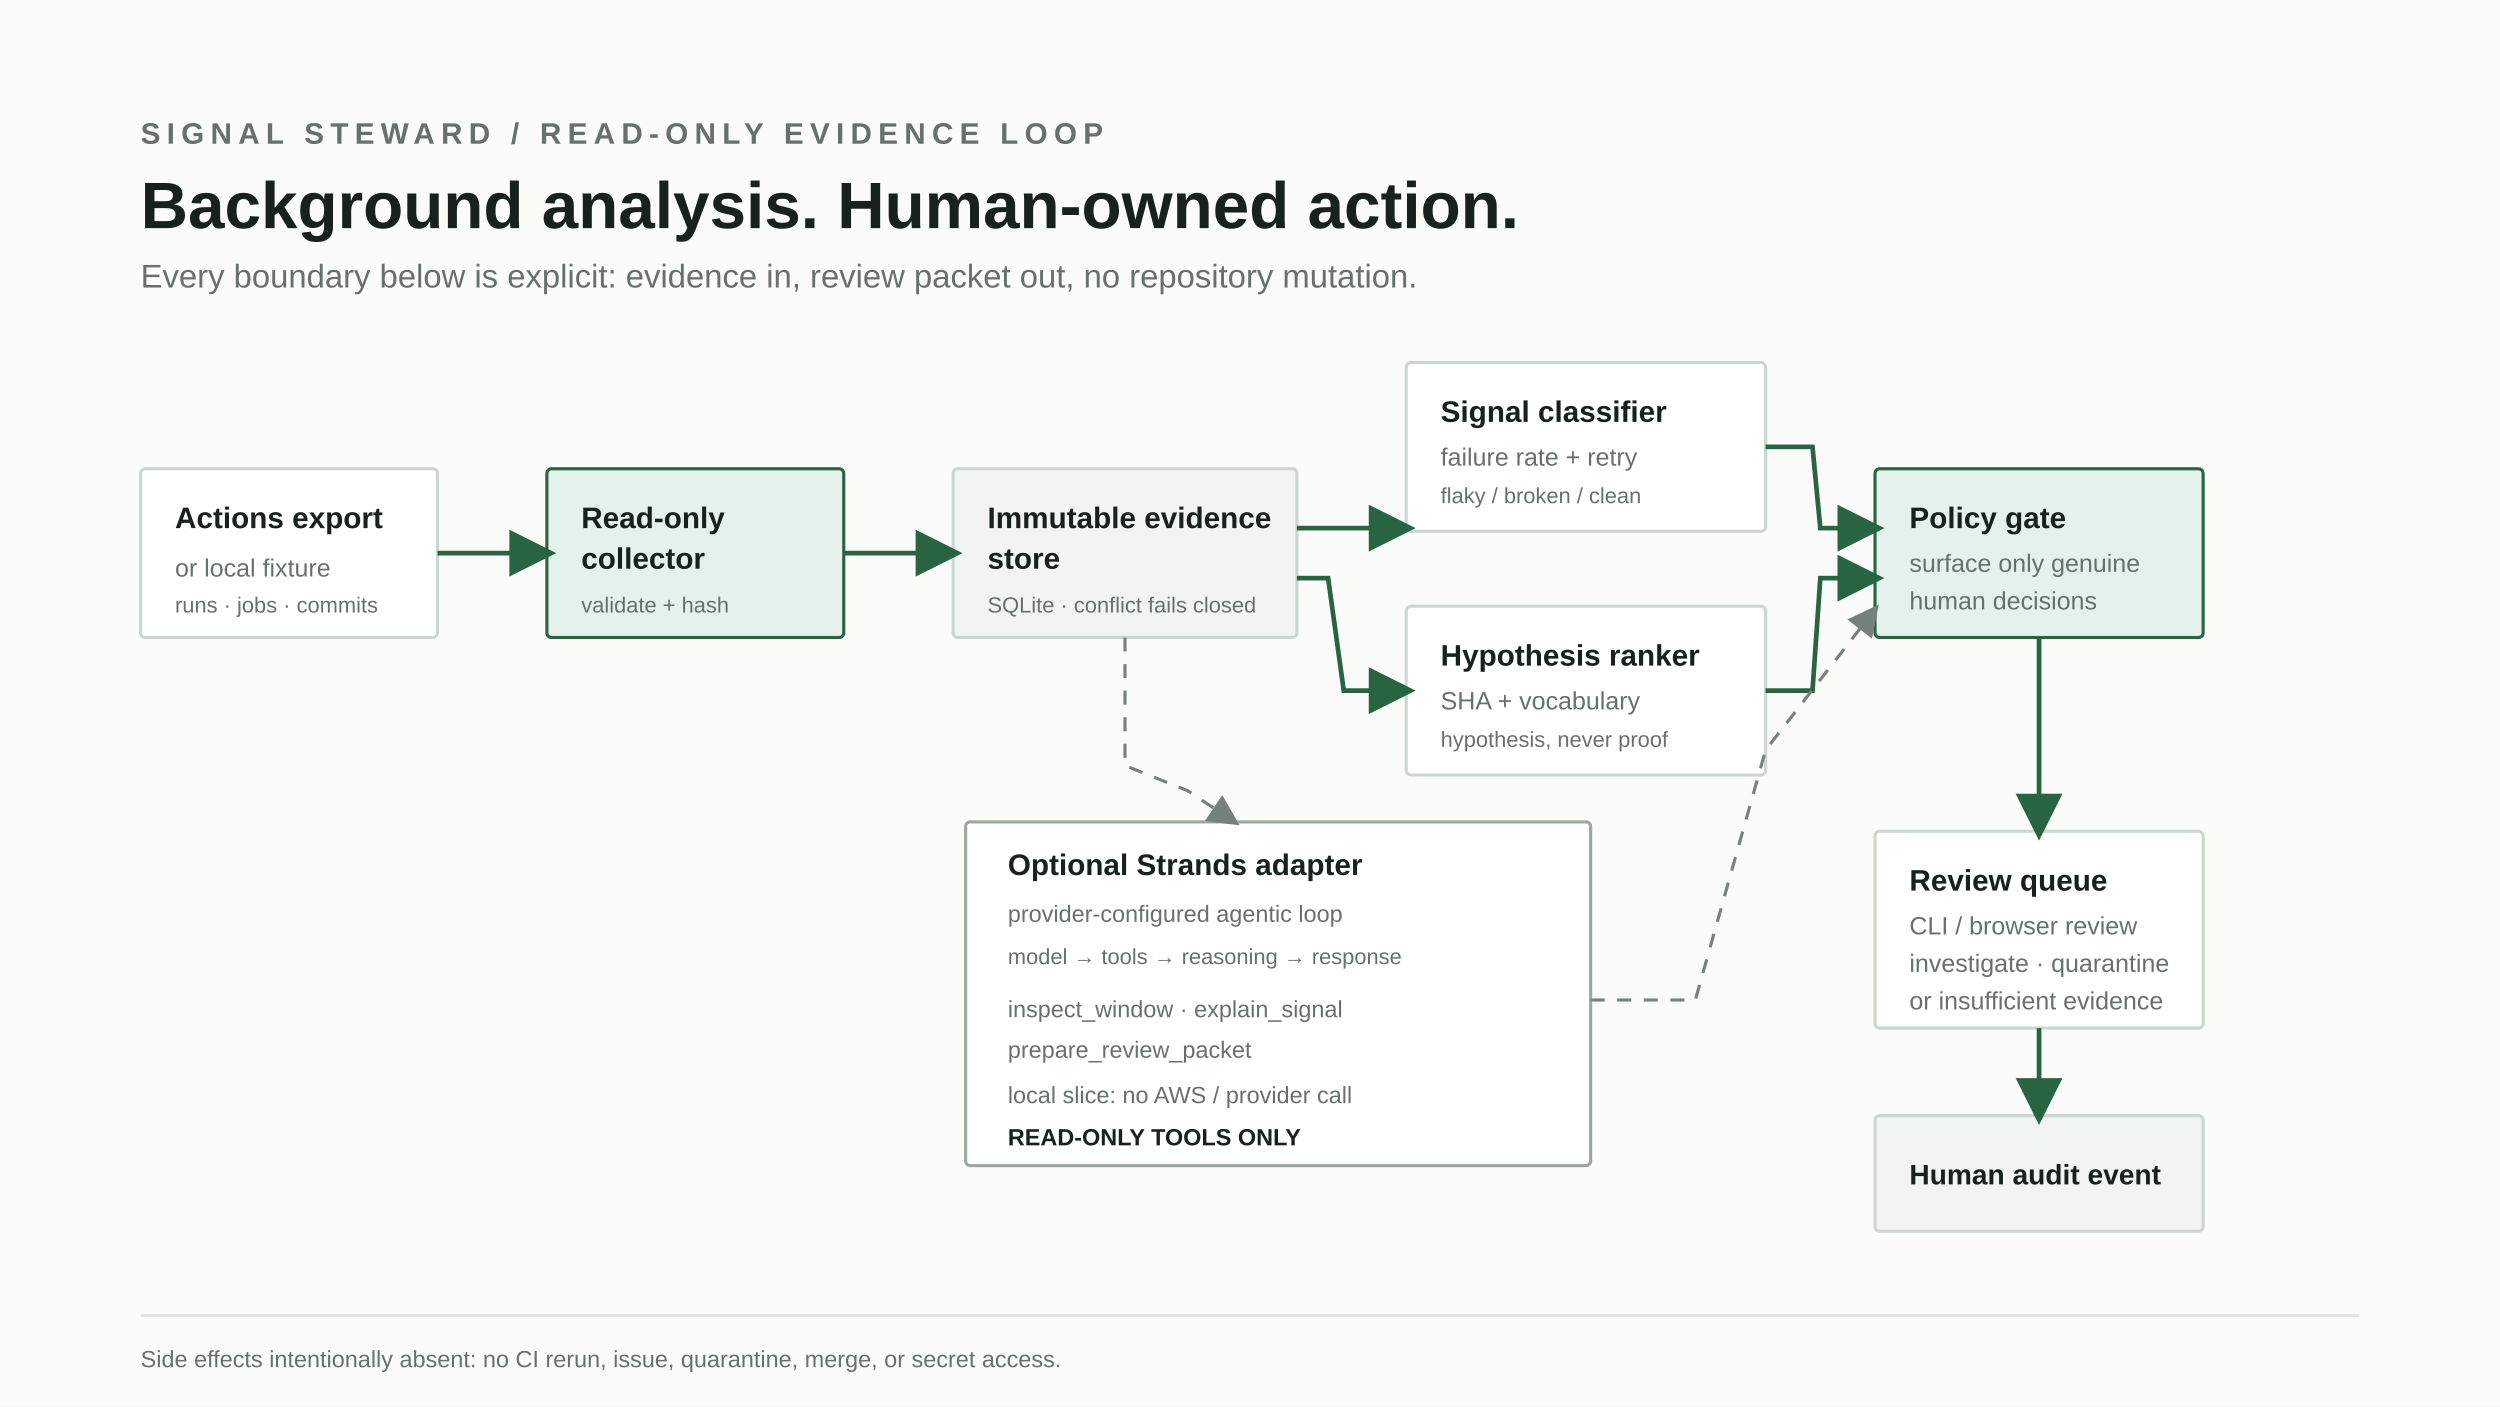
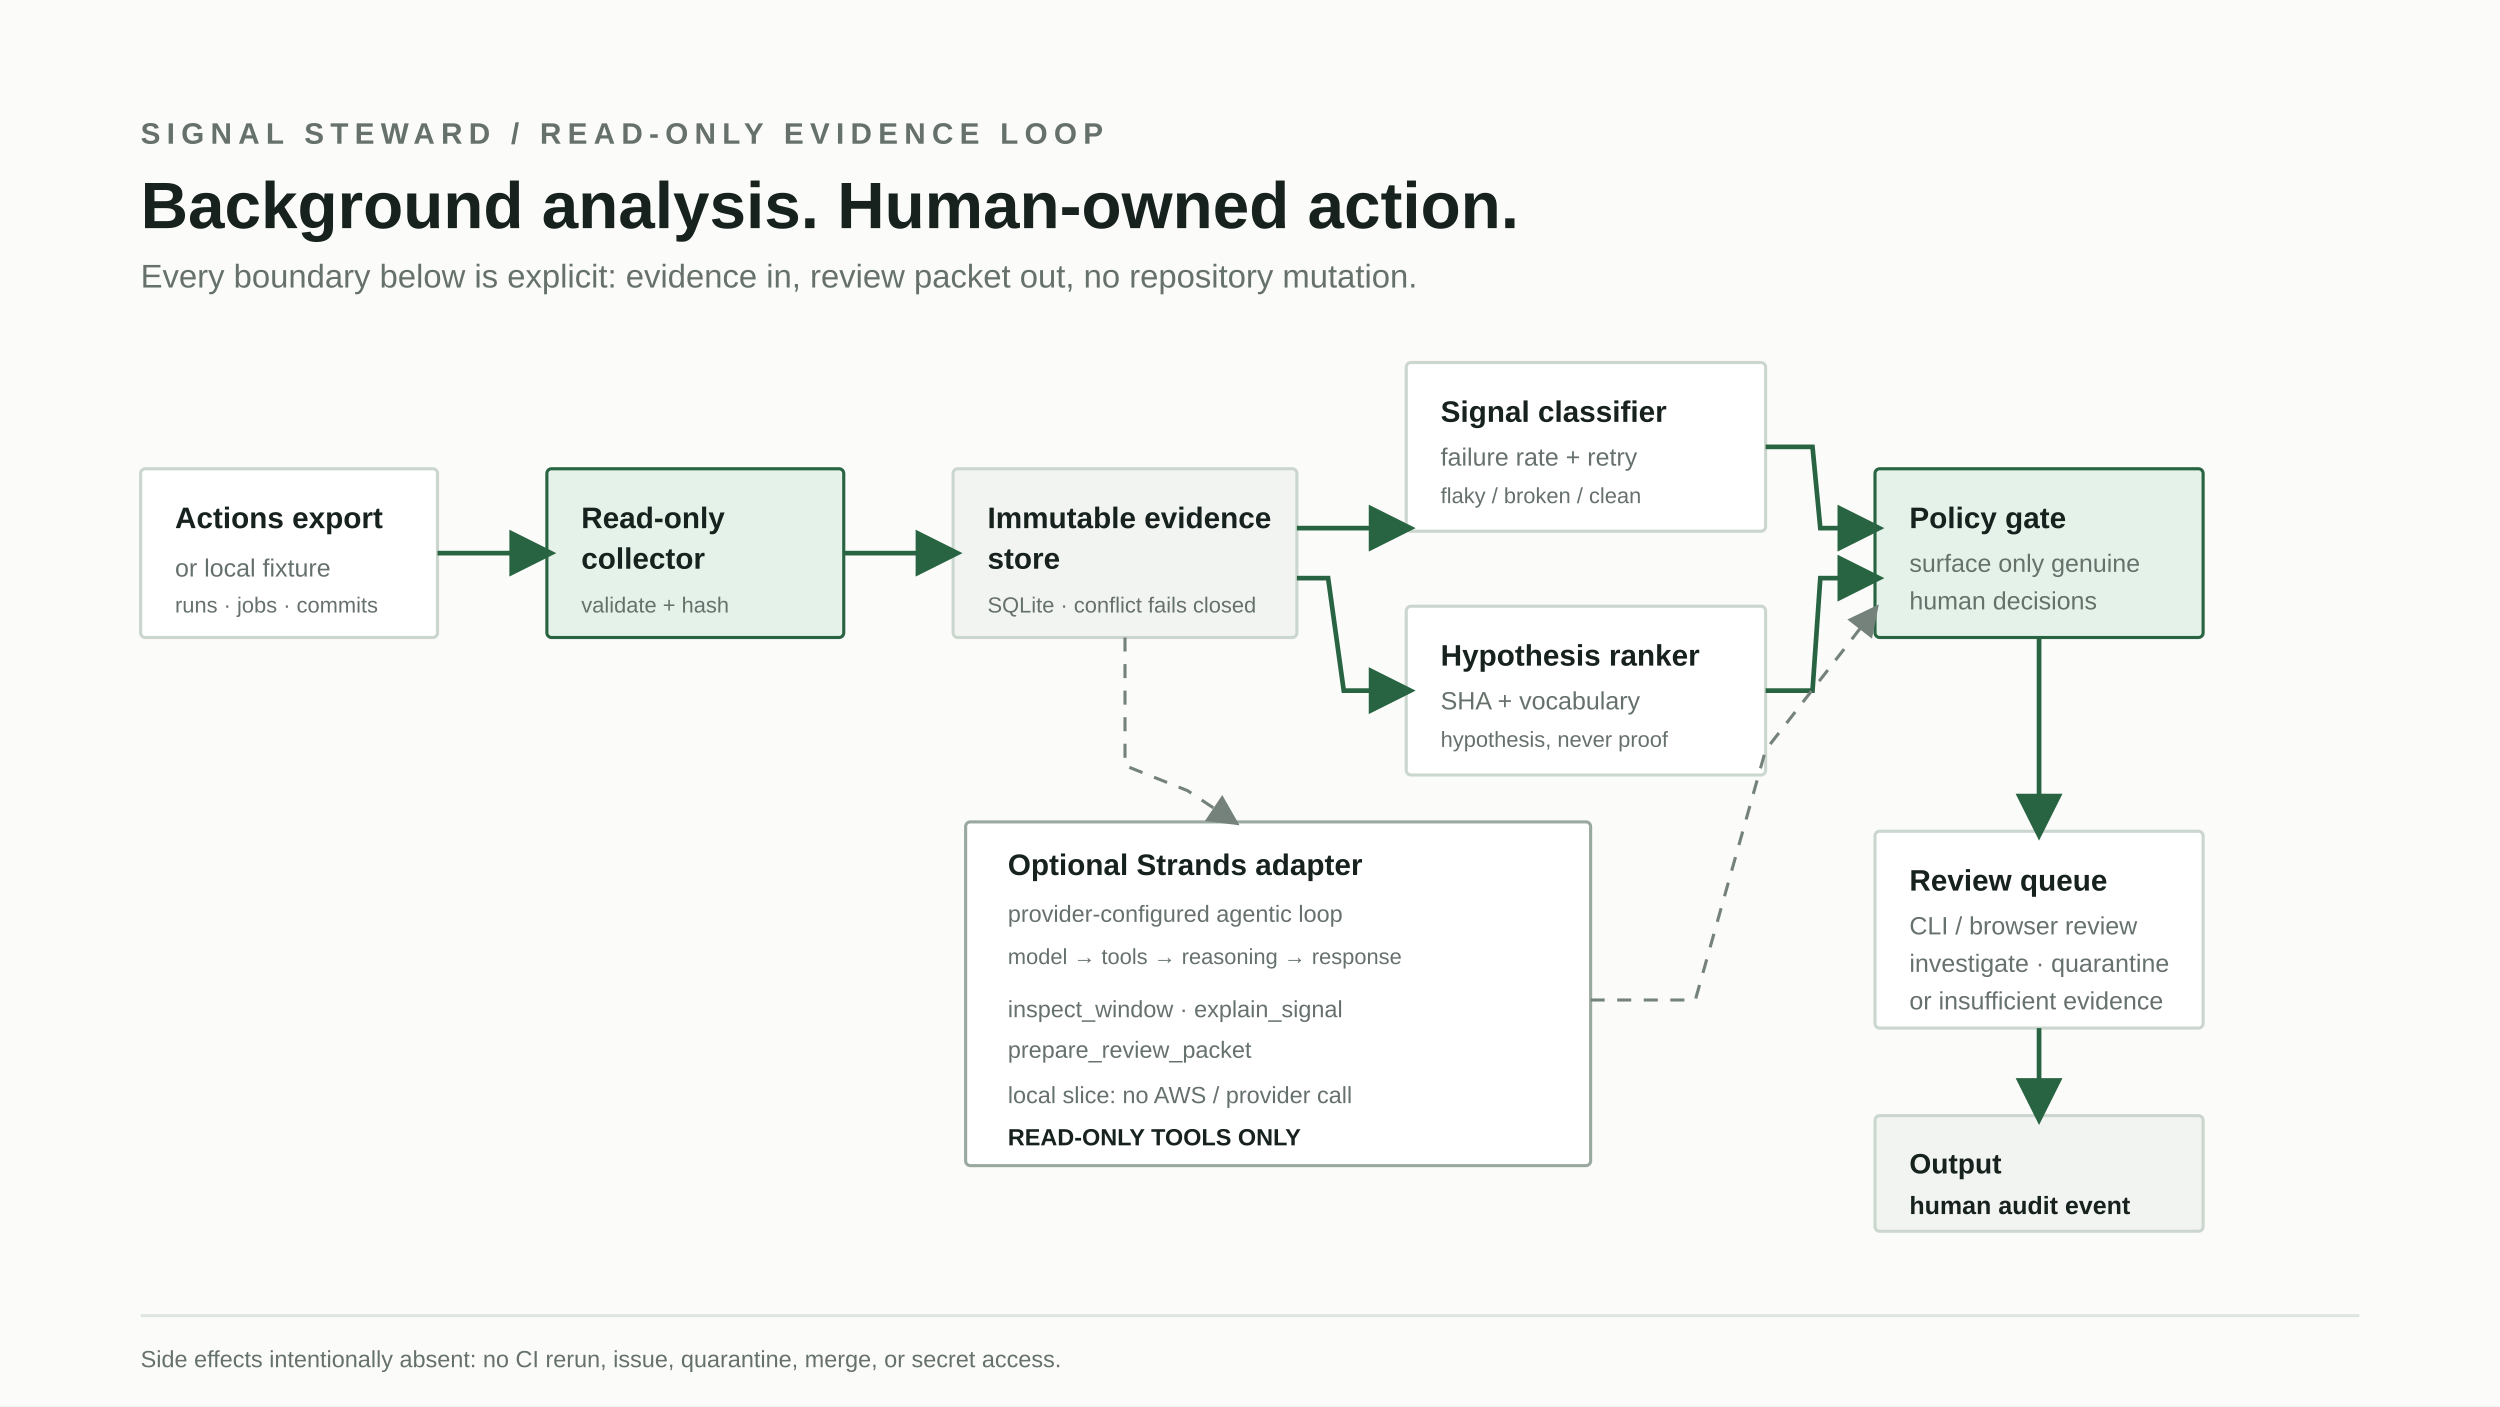
<svg xmlns="http://www.w3.org/2000/svg" width="1600" height="900" viewBox="0 0 1600 900" role="img" aria-labelledby="title desc">
  <defs>
    <marker id="arrow" markerWidth="10" markerHeight="10" refX="8" refY="5" orient="auto">
      <path d="M0,0 L10,5 L0,10 z" fill="#286342" />
    </marker>
    <marker id="arrow-muted" markerWidth="10" markerHeight="10" refX="8" refY="5" orient="auto">
      <path d="M0,0 L10,5 L0,10 z" fill="#75827b" />
    </marker>
    <style>
      .ink { fill: #17221f; font-family: Arial, Helvetica, sans-serif; }
      .muted { fill: #66716c; font-family: Arial, Helvetica, sans-serif; }
      .node { fill: #ffffff; stroke: #cbd7ce; stroke-width: 2; }
      .node-strong { fill: #e4f2e9; stroke: #286342; stroke-width: 2; }
      .node-soft { fill: #f1f4f1; stroke: #cbd7ce; stroke-width: 2; }
      .edge { fill: none; stroke: #286342; stroke-width: 3; marker-end: url(#arrow); }
      .edge-muted { fill: none; stroke: #75827b; stroke-width: 2; stroke-dasharray: 9 8; marker-end: url(#arrow-muted); }
    </style>
  </defs>
  <rect width="1600" height="900" fill="#fbfcfa" />
  <text x="90" y="92" class="muted" font-size="19" font-weight="700" letter-spacing="4">SIGNAL STEWARD / READ-ONLY EVIDENCE LOOP</text>
  <text x="90" y="146" class="ink" font-size="42" font-weight="700">Background analysis. Human-owned action.</text>
  <text x="90" y="184" class="muted" font-size="21">Every boundary below is explicit: evidence in, review packet out, no repository mutation.</text>
  <rect x="90" y="300" width="190" height="108" rx="3" class="node" />
  <text x="112" y="338" class="ink" font-size="19" font-weight="700">Actions export</text>
  <text x="112" y="369" class="muted" font-size="16">or local fixture</text>
  <text x="112" y="392" class="muted" font-size="14">runs · jobs · commits</text>
  <rect x="350" y="300" width="190" height="108" rx="3" class="node-strong" />
  <text x="372" y="338" class="ink" font-size="19" font-weight="700">Read-only</text>
  <text x="372" y="364" class="ink" font-size="19" font-weight="700">collector</text>
  <text x="372" y="392" class="muted" font-size="14">validate + hash</text>
  <rect x="610" y="300" width="220" height="108" rx="3" class="node-soft" />
  <text x="632" y="338" class="ink" font-size="19" font-weight="700">Immutable evidence</text>
  <text x="632" y="364" class="ink" font-size="19" font-weight="700">store</text>
  <text x="632" y="392" class="muted" font-size="14">SQLite · conflict fails closed</text>
  <rect x="900" y="232" width="230" height="108" rx="3" class="node" />
  <text x="922" y="270" class="ink" font-size="19" font-weight="700">Signal classifier</text>
  <text x="922" y="298" class="muted" font-size="16">failure rate + retry</text>
  <text x="922" y="322" class="muted" font-size="14">flaky / broken / clean</text>
  <rect x="900" y="388" width="230" height="108" rx="3" class="node" />
  <text x="922" y="426" class="ink" font-size="19" font-weight="700">Hypothesis ranker</text>
  <text x="922" y="454" class="muted" font-size="16">SHA + vocabulary</text>
  <text x="922" y="478" class="muted" font-size="14">hypothesis, never proof</text>
  <rect x="1200" y="300" width="210" height="108" rx="3" class="node-strong" />
  <text x="1222" y="338" class="ink" font-size="19" font-weight="700">Policy gate</text>
  <text x="1222" y="366" class="muted" font-size="16">surface only genuine</text>
  <text x="1222" y="390" class="muted" font-size="16">human decisions</text>
  <rect x="1200" y="532" width="210" height="126" rx="3" class="node" />
  <text x="1222" y="570" class="ink" font-size="19" font-weight="700">Review queue</text>
  <text x="1222" y="598" class="muted" font-size="16">CLI / browser review</text>
  <text x="1222" y="622" class="muted" font-size="16">investigate · quarantine</text>
  <text x="1222" y="646" class="muted" font-size="16">or insufficient evidence</text>
  <rect x="1200" y="714" width="210" height="74" rx="3" class="node-soft" />
-   <text x="1222" y="758" class="ink" font-size="18" font-weight="700">Human audit event</text>
+   <text x="1222" y="751" class="ink" font-size="18" font-weight="700">Output</text>
+   <text x="1222" y="777" class="ink" font-size="16" font-weight="700">human audit event</text>
  <line x1="280" y1="354" x2="350" y2="354" stroke="#286342" stroke-width="3" marker-end="url(#arrow)" />
  <line x1="540" y1="354" x2="610" y2="354" stroke="#286342" stroke-width="3" marker-end="url(#arrow)" />
  <line x1="830" y1="338" x2="900" y2="338" stroke="#286342" stroke-width="3" marker-end="url(#arrow)" />
  <polyline points="830,370 850,370 860,442 900,442" fill="none" stroke="#286342" stroke-width="3" marker-end="url(#arrow)" />
  <polyline points="1130,286 1160,286 1165,338 1200,338" fill="none" stroke="#286342" stroke-width="3" marker-end="url(#arrow)" />
  <polyline points="1130,442 1160,442 1165,370 1200,370" fill="none" stroke="#286342" stroke-width="3" marker-end="url(#arrow)" />
  <line x1="1305" y1="408" x2="1305" y2="532" stroke="#286342" stroke-width="3" marker-end="url(#arrow)" />
  <line x1="1305" y1="658" x2="1305" y2="714" stroke="#286342" stroke-width="3" marker-end="url(#arrow)" />
  <rect x="618" y="526" width="400" height="220" rx="3" fill="#ffffff" stroke="#9aa9a0" stroke-width="2" />
  <text x="645" y="560" class="ink" font-size="19" font-weight="700">Optional Strands adapter</text>
  <text x="645" y="590" class="muted" font-size="15">provider-configured agentic loop</text>
  <text x="645" y="617" class="muted" font-size="14">model → tools → reasoning → response</text>
  <text x="645" y="651" class="muted" font-size="15">inspect_window · explain_signal</text>
  <text x="645" y="677" class="muted" font-size="15">prepare_review_packet</text>
  <text x="645" y="706" class="muted" font-size="15">local slice: no AWS / provider call</text>
  <text x="645" y="733" class="ink" font-size="15" font-weight="700">READ-ONLY TOOLS ONLY</text>
  <polyline points="720,408 720,490 760,506 790,526" fill="none" stroke="#75827b" stroke-width="2" stroke-dasharray="9 8" marker-end="url(#arrow-muted)" />
  <polyline points="1018,640 1085,640 1130,480 1200,390" fill="none" stroke="#75827b" stroke-width="2" stroke-dasharray="9 8" marker-end="url(#arrow-muted)" />
  <line x1="90" y1="842" x2="1510" y2="842" stroke="#dfe5e1" stroke-width="2" />
  <text x="90" y="875" class="muted" font-size="15">Side effects intentionally absent: no CI rerun, issue, quarantine, merge, or secret access.</text>
</svg>
